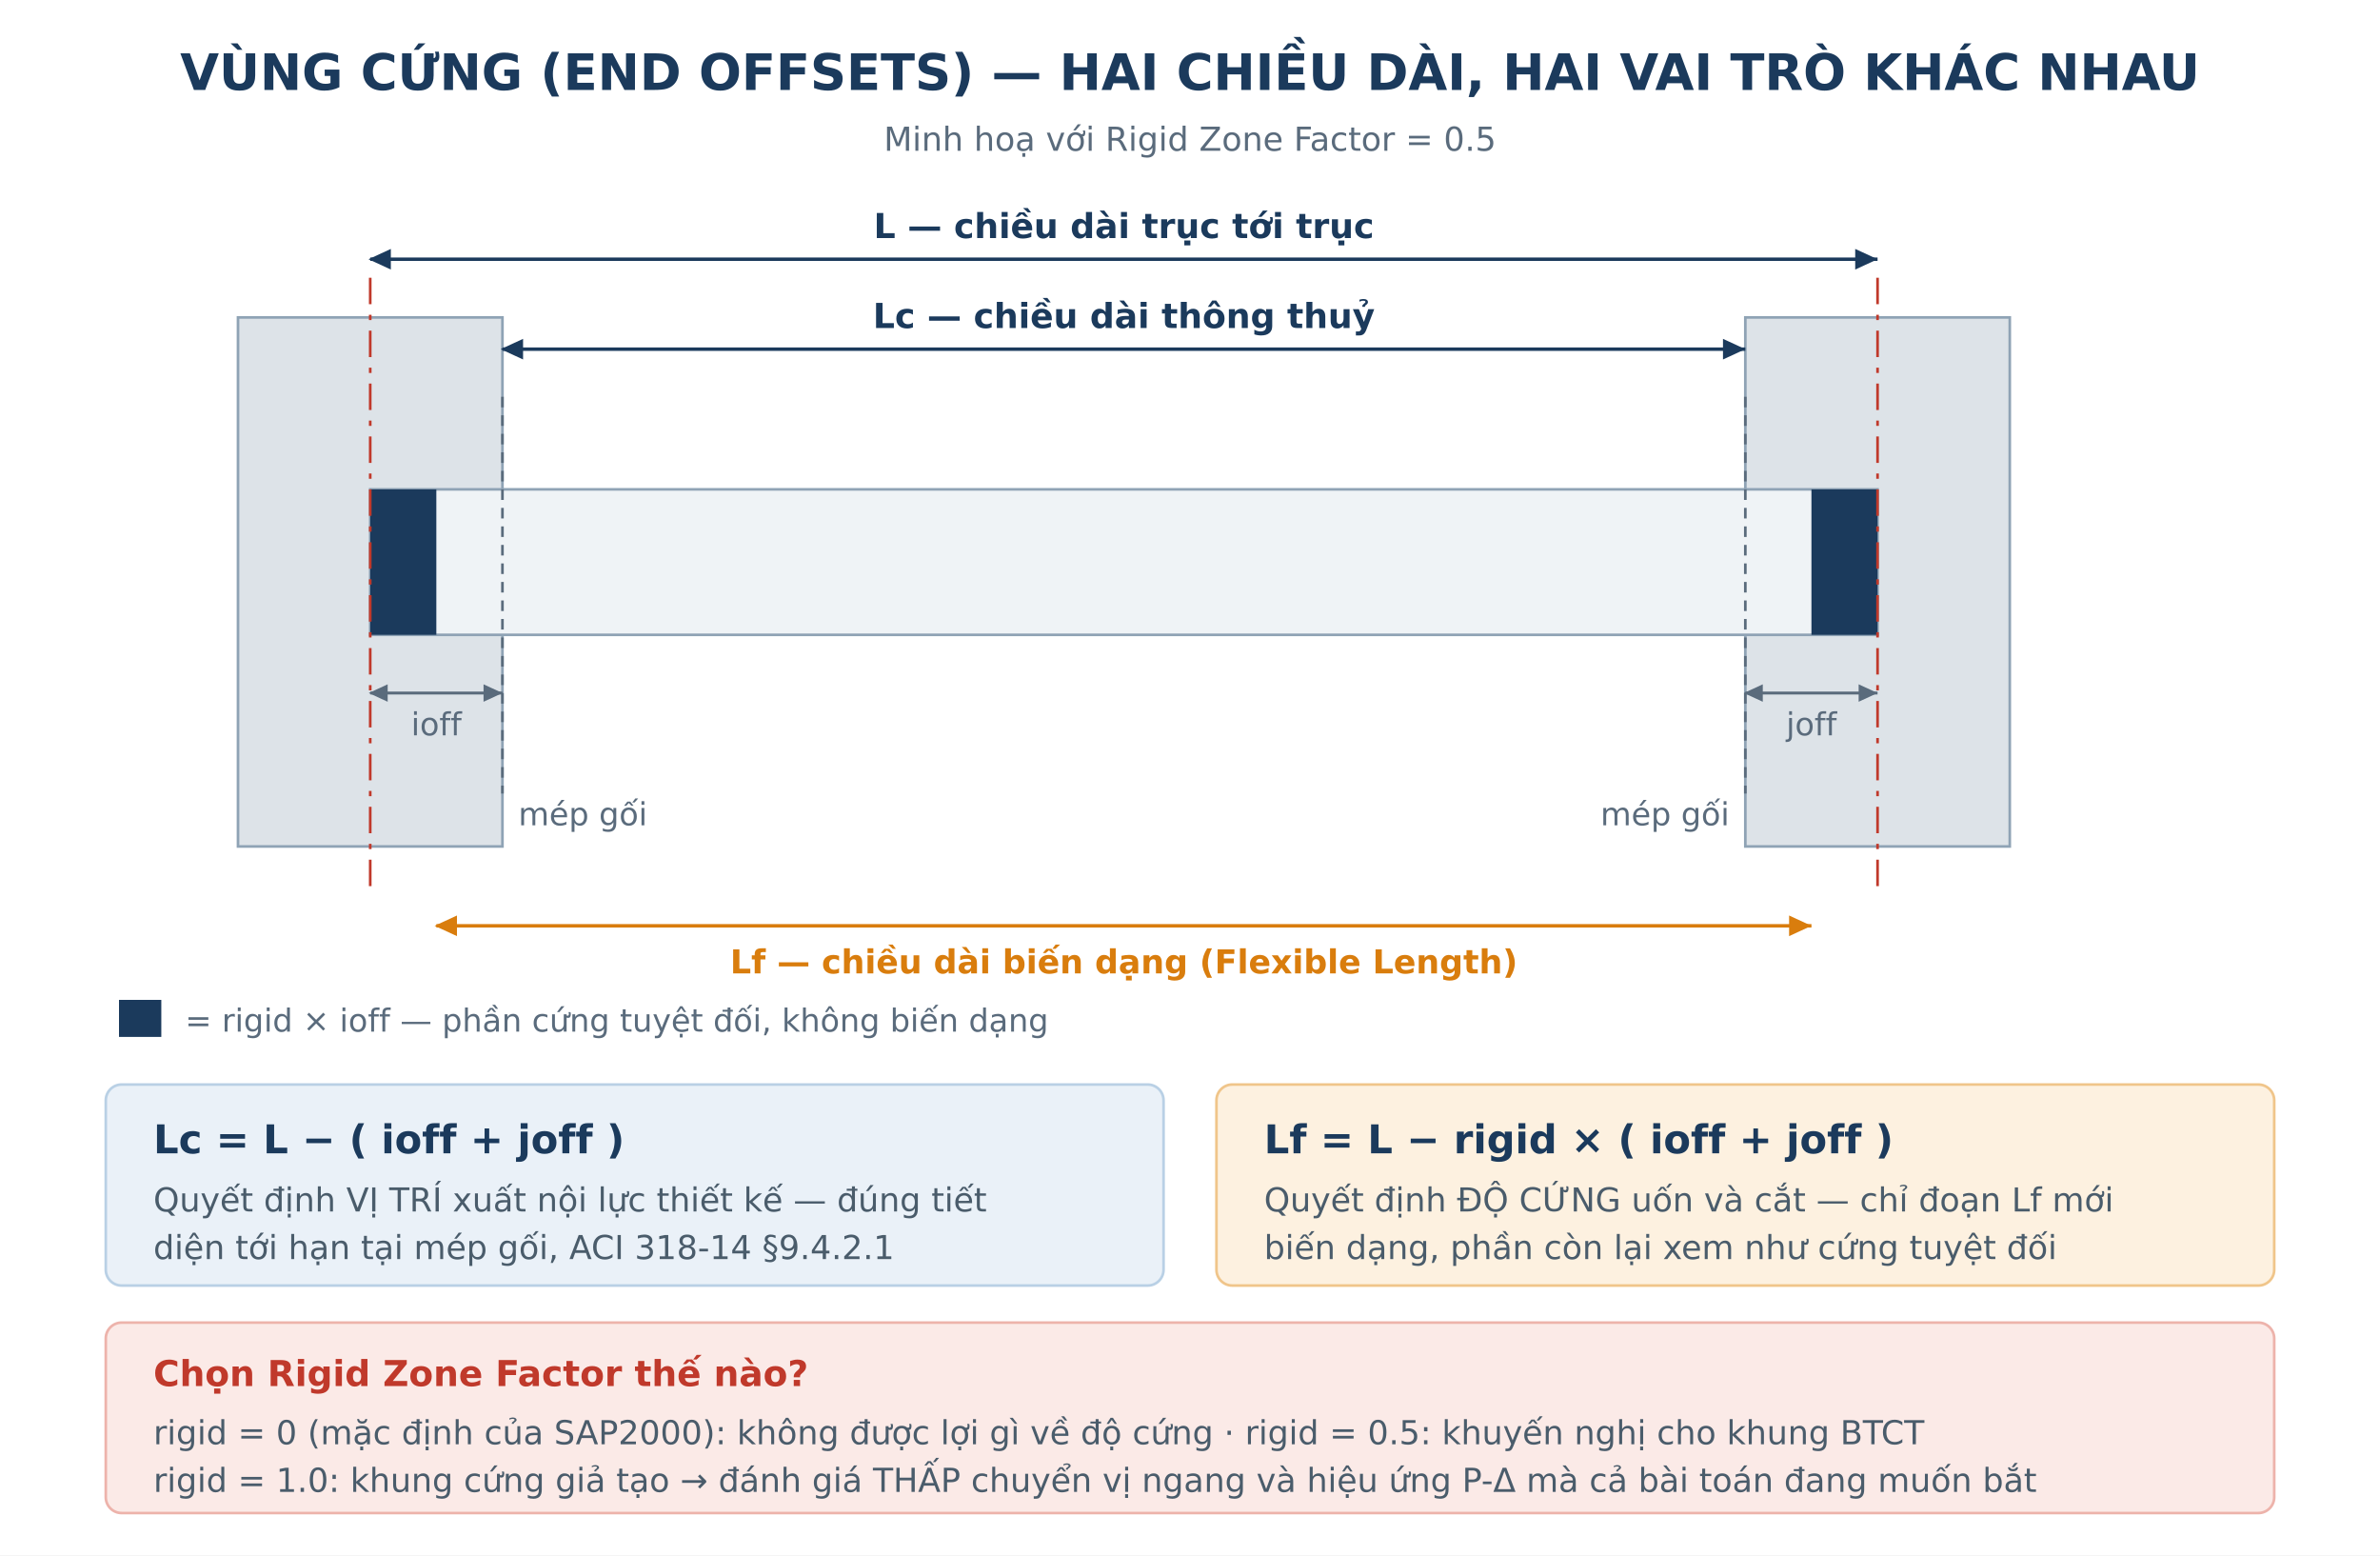
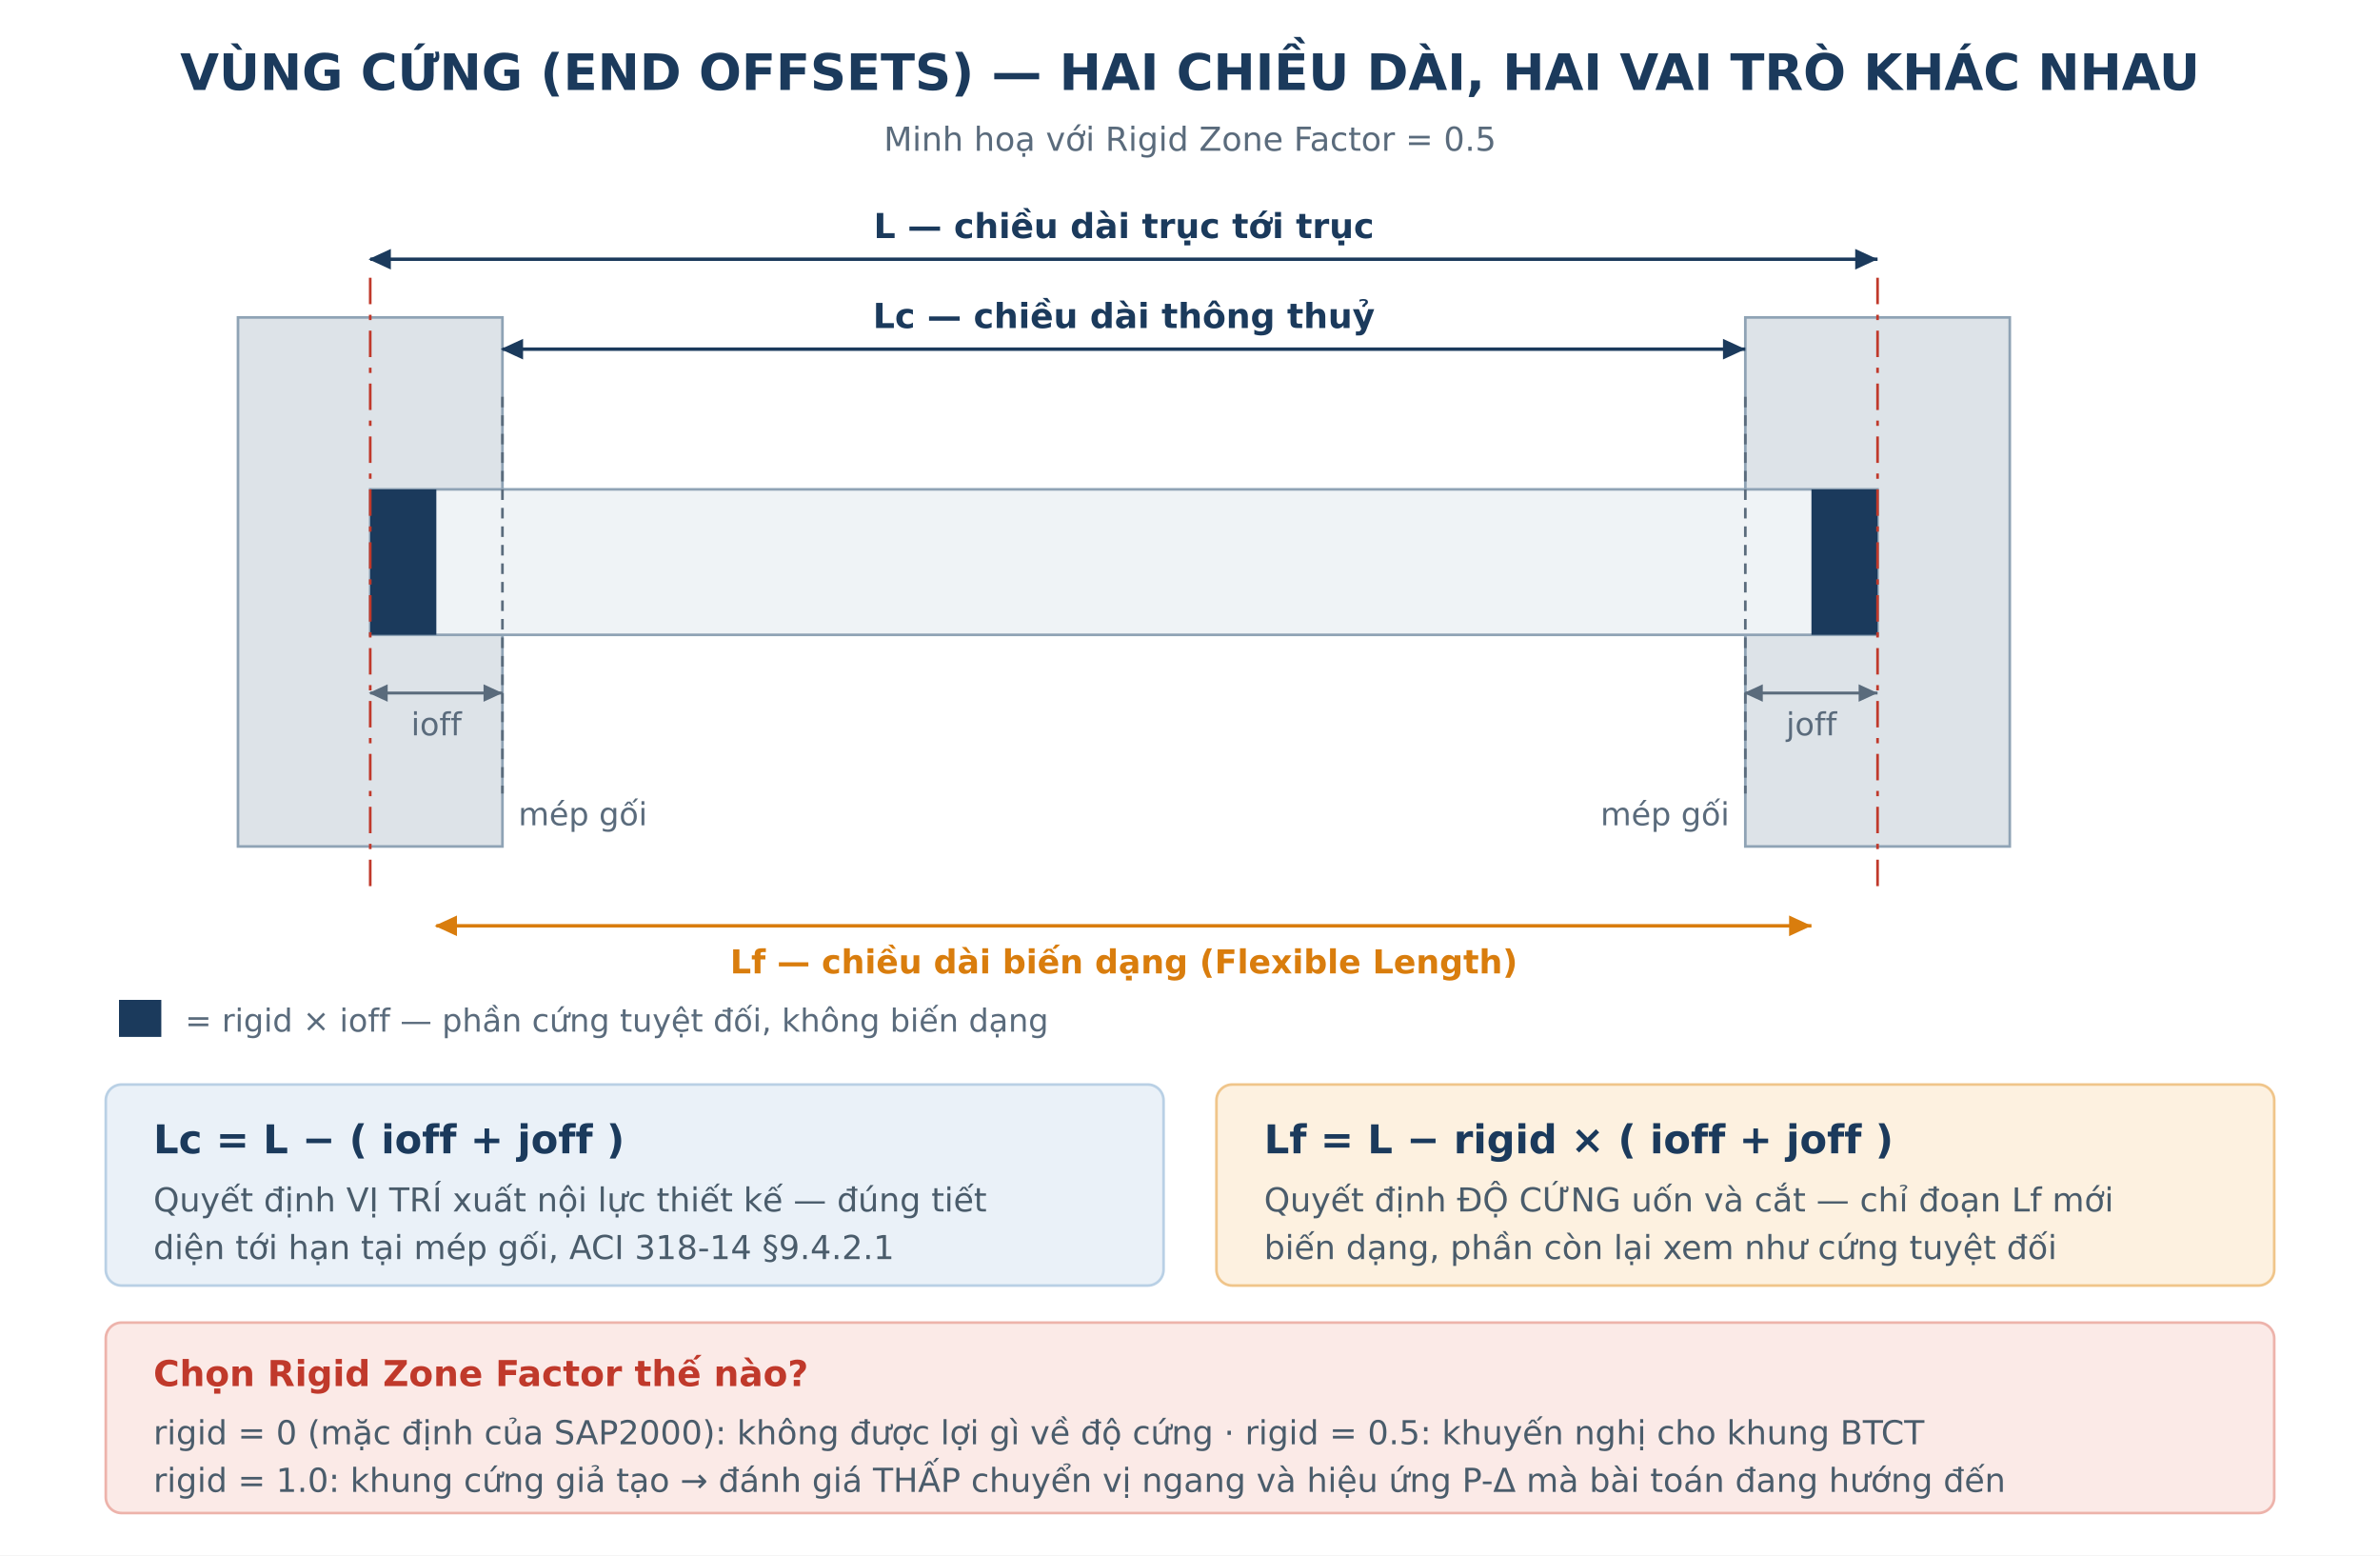
- <svg xmlns="http://www.w3.org/2000/svg" viewBox="0 0 900 588" width="900" height="588">
-   <style>
+ <svg xmlns="http://www.w3.org/2000/svg" viewBox="0 0 900 588" width="900" height="588" version="1.1" id="svg30">
+   <style id="style1">
    text { font-family: 'Segoe UI','DejaVu Sans',Arial,sans-serif; }
    .h1 { font-size:19px; font-weight:bold; fill:#1B3A5C; }
    .sub { font-size:12.5px; fill:#5A6B7C; }
    .dim { font-size:13px; font-weight:bold; fill:#1B3A5C; }
    .dimo { font-size:12.5px; font-weight:bold; fill:#D97D0D; }
    .lbl { font-size:12px; fill:#5A6B7C; }
    .ft { font-size:15px; font-weight:bold; fill:#1B3A5C; }
    .bd { font-size:12.5px; fill:#4A5C6B; }
  </style>
-   <defs>
+   <defs id="defs6">
    <marker id="a2" markerWidth="8" markerHeight="8" refX="6.5" refY="3" orient="auto">
-       <path d="M0,0 L6.5,3 L0,6 z" fill="#1B3A5C" />
+       <path d="M0,0 L6.5,3 L0,6 z" fill="#1B3A5C" id="path1" />
    </marker>
    <marker id="a2s" markerWidth="8" markerHeight="8" refX="0.5" refY="3" orient="auto">
-       <path d="M6.5,0 L0,3 L6.5,6 z" fill="#1B3A5C" />
+       <path d="M6.5,0 L0,3 L6.5,6 z" fill="#1B3A5C" id="path2" />
    </marker>
    <marker id="a4" markerWidth="8" markerHeight="8" refX="6.5" refY="3" orient="auto">
-       <path d="M0,0 L6.5,3 L0,6 z" fill="#5A6B7C" />
+       <path d="M0,0 L6.5,3 L0,6 z" fill="#5A6B7C" id="path3" />
    </marker>
    <marker id="a4s" markerWidth="8" markerHeight="8" refX="0.5" refY="3" orient="auto">
-       <path d="M6.5,0 L0,3 L6.5,6 z" fill="#5A6B7C" />
+       <path d="M6.5,0 L0,3 L6.5,6 z" fill="#5A6B7C" id="path4" />
    </marker>
    <marker id="a3" markerWidth="8" markerHeight="8" refX="6.5" refY="3" orient="auto">
-       <path d="M0,0 L6.5,3 L0,6 z" fill="#D97D0D" />
+       <path d="M0,0 L6.5,3 L0,6 z" fill="#D97D0D" id="path5" />
    </marker>
    <marker id="a3s" markerWidth="8" markerHeight="8" refX="0.5" refY="3" orient="auto">
-       <path d="M6.5,0 L0,3 L6.5,6 z" fill="#D97D0D" />
+       <path d="M6.5,0 L0,3 L6.5,6 z" fill="#D97D0D" id="path6" />
    </marker>
  </defs>
-   <rect x="0" y="0" width="900" height="588" fill="#FFFFFF" />
-   <text class="h1" x="450" y="34" text-anchor="middle">VÙNG CỨNG (END OFFSETS) — HAI CHIỀU DÀI, HAI VAI TRÒ KHÁC NHAU</text>
-   <text class="sub" x="450" y="57" text-anchor="middle">Minh hoạ với Rigid Zone Factor = 0.5</text>
-   <rect x="90" y="120" width="100" height="200" fill="#DDE3E8" stroke="#8FA3B5" />
-   <rect x="660" y="120" width="100" height="200" fill="#DDE3E8" stroke="#8FA3B5" />
-   <rect x="140" y="185" width="570" height="55" fill="#EFF3F6" stroke="#8FA3B5" />
-   <rect x="140" y="185" width="25" height="55" fill="#1B3A5C" />
-   <rect x="685" y="185" width="25" height="55" fill="#1B3A5C" />
-   <line x1="140" y1="105" x2="140" y2="335" stroke="#C0392B" stroke-width="1" stroke-dasharray="10 4 2 4" />
-   <line x1="710" y1="105" x2="710" y2="335" stroke="#C0392B" stroke-width="1" stroke-dasharray="10 4 2 4" />
-   <line x1="190" y1="150" x2="190" y2="300" stroke="#5A6B7C" stroke-width="1" stroke-dasharray="4 3" />
-   <line x1="660" y1="150" x2="660" y2="300" stroke="#5A6B7C" stroke-width="1" stroke-dasharray="4 3" />
-   <text class="lbl" x="196" y="312">mép gối</text>
-   <text class="lbl" x="654" y="312" text-anchor="end">mép gối</text>
-   <line x1="140" y1="98" x2="710" y2="98" stroke="#1B3A5C" stroke-width="1.3" marker-end="url(#a2)" marker-start="url(#a2s)" />
-   <text class="dim" x="425" y="90" text-anchor="middle">L — chiều dài trục tới trục</text>
-   <line x1="190" y1="132" x2="660" y2="132" stroke="#1B3A5C" stroke-width="1.3" marker-end="url(#a2)" marker-start="url(#a2s)" />
-   <text class="dim" x="425" y="124" text-anchor="middle">Lc — chiều dài thông thuỷ</text>
-   <line x1="140" y1="262" x2="190" y2="262" stroke="#5A6B7C" stroke-width="1.1" marker-end="url(#a4)" marker-start="url(#a4s)" />
-   <text class="lbl" x="165" y="278" text-anchor="middle">ioff</text>
-   <line x1="660" y1="262" x2="710" y2="262" stroke="#5A6B7C" stroke-width="1.1" marker-end="url(#a4)" marker-start="url(#a4s)" />
-   <text class="lbl" x="685" y="278" text-anchor="middle">joff</text>
-   <line x1="165" y1="350" x2="685" y2="350" stroke="#D97D0D" stroke-width="1.3" marker-end="url(#a3)" marker-start="url(#a3s)" />
-   <text class="dimo" x="425" y="368" text-anchor="middle">Lf — chiều dài biến dạng (Flexible Length)</text>
-   <rect x="45" y="378" width="16" height="14" fill="#1B3A5C" />
-   <text class="lbl" x="70" y="390">= rigid × ioff — phần cứng tuyệt đối, không biến dạng</text>
-   <rect x="40" y="410" width="400" height="76" rx="6" fill="#EAF1F8" stroke="#B9D0E5" />
-   <text class="ft" x="58" y="436">Lc = L − ( ioff + joff )</text>
-   <text class="bd" x="58" y="458">Quyết định VỊ TRÍ xuất nội lực thiết kế — đúng tiết</text>
-   <text class="bd" x="58" y="476">diện tới hạn tại mép gối, ACI 318-14 §9.4.2.1</text>
-   <rect x="460" y="410" width="400" height="76" rx="6" fill="#FDF1E0" stroke="#F0C58A" />
-   <text class="ft" x="478" y="436">Lf = L − rigid × ( ioff + joff )</text>
-   <text class="bd" x="478" y="458">Quyết định ĐỘ CỨNG uốn và cắt — chỉ đoạn Lf mới</text>
-   <text class="bd" x="478" y="476">biến dạng, phần còn lại xem như cứng tuyệt đối</text>
-   <rect x="40" y="500" width="820" height="72" rx="6" fill="#FBEAE7" stroke="#EDB3AB" />
-   <text class="bd" x="58" y="524" style="fill:#C0392B; font-weight:bold; font-size:13.5px;">Chọn Rigid Zone Factor thế nào?</text>
-   <text class="bd" x="58" y="546">rigid = 0 (mặc định của SAP2000): không được lợi gì về độ cứng · rigid = 0.5: khuyến nghị cho khung BTCT</text>
-   <text class="bd" x="58" y="564">rigid = 1.0: khung cứng giả tạo → đánh giá THẤP chuyển vị ngang và hiệu ứng P-Δ mà cả bài toán đang muốn bắt</text>
+   <rect x="0" y="0" width="900" height="588" fill="#FFFFFF" id="rect6" />
+   <text class="h1" x="450" y="34" text-anchor="middle" id="text6">VÙNG CỨNG (END OFFSETS) — HAI CHIỀU DÀI, HAI VAI TRÒ KHÁC NHAU</text>
+   <text class="sub" x="450" y="57" text-anchor="middle" id="text7">Minh hoạ với Rigid Zone Factor = 0.5</text>
+   <rect x="90" y="120" width="100" height="200" fill="#DDE3E8" stroke="#8FA3B5" id="rect7" />
+   <rect x="660" y="120" width="100" height="200" fill="#DDE3E8" stroke="#8FA3B5" id="rect8" />
+   <rect x="140" y="185" width="570" height="55" fill="#EFF3F6" stroke="#8FA3B5" id="rect9" />
+   <rect x="140" y="185" width="25" height="55" fill="#1B3A5C" id="rect10" />
+   <rect x="685" y="185" width="25" height="55" fill="#1B3A5C" id="rect11" />
+   <line x1="140" y1="105" x2="140" y2="335" stroke="#C0392B" stroke-width="1" stroke-dasharray="10 4 2 4" id="line11" />
+   <line x1="710" y1="105" x2="710" y2="335" stroke="#C0392B" stroke-width="1" stroke-dasharray="10 4 2 4" id="line12" />
+   <line x1="190" y1="150" x2="190" y2="300" stroke="#5A6B7C" stroke-width="1" stroke-dasharray="4 3" id="line13" />
+   <line x1="660" y1="150" x2="660" y2="300" stroke="#5A6B7C" stroke-width="1" stroke-dasharray="4 3" id="line14" />
+   <text class="lbl" x="196" y="312" id="text14">mép gối</text>
+   <text class="lbl" x="654" y="312" text-anchor="end" id="text15">mép gối</text>
+   <line x1="140" y1="98" x2="710" y2="98" stroke="#1B3A5C" stroke-width="1.3" marker-end="url(#a2)" marker-start="url(#a2s)" id="line15" />
+   <text class="dim" x="425" y="90" text-anchor="middle" id="text16">L — chiều dài trục tới trục</text>
+   <line x1="190" y1="132" x2="660" y2="132" stroke="#1B3A5C" stroke-width="1.3" marker-end="url(#a2)" marker-start="url(#a2s)" id="line16" />
+   <text class="dim" x="425" y="124" text-anchor="middle" id="text17">Lc — chiều dài thông thuỷ</text>
+   <line x1="140" y1="262" x2="190" y2="262" stroke="#5A6B7C" stroke-width="1.1" marker-end="url(#a4)" marker-start="url(#a4s)" id="line17" />
+   <text class="lbl" x="165" y="278" text-anchor="middle" id="text18">ioff</text>
+   <line x1="660" y1="262" x2="710" y2="262" stroke="#5A6B7C" stroke-width="1.1" marker-end="url(#a4)" marker-start="url(#a4s)" id="line18" />
+   <text class="lbl" x="685" y="278" text-anchor="middle" id="text19">joff</text>
+   <line x1="165" y1="350" x2="685" y2="350" stroke="#D97D0D" stroke-width="1.3" marker-end="url(#a3)" marker-start="url(#a3s)" id="line19" />
+   <text class="dimo" x="425" y="368" text-anchor="middle" id="text20">Lf — chiều dài biến dạng (Flexible Length)</text>
+   <rect x="45" y="378" width="16" height="14" fill="#1B3A5C" id="rect20" />
+   <text class="lbl" x="70" y="390" id="text21">= rigid × ioff — phần cứng tuyệt đối, không biến dạng</text>
+   <rect x="40" y="410" width="400" height="76" rx="6" fill="#EAF1F8" stroke="#B9D0E5" id="rect21" />
+   <text class="ft" x="58" y="436" id="text22">Lc = L − ( ioff + joff )</text>
+   <text class="bd" x="58" y="458" id="text23">Quyết định VỊ TRÍ xuất nội lực thiết kế — đúng tiết</text>
+   <text class="bd" x="58" y="476" id="text24">diện tới hạn tại mép gối, ACI 318-14 §9.4.2.1</text>
+   <rect x="460" y="410" width="400" height="76" rx="6" fill="#FDF1E0" stroke="#F0C58A" id="rect24" />
+   <text class="ft" x="478" y="436" id="text25">Lf = L − rigid × ( ioff + joff )</text>
+   <text class="bd" x="478" y="458" id="text26">Quyết định ĐỘ CỨNG uốn và cắt — chỉ đoạn Lf mới</text>
+   <text class="bd" x="478" y="476" id="text27">biến dạng, phần còn lại xem như cứng tuyệt đối</text>
+   <rect x="40" y="500" width="820" height="72" rx="6" fill="#FBEAE7" stroke="#EDB3AB" id="rect27" />
+   <text class="bd" x="58" y="524" style="fill:#C0392B; font-weight:bold; font-size:13.5px;" id="text28">Chọn Rigid Zone Factor thế nào?</text>
+   <text class="bd" x="58" y="546" id="text29">rigid = 0 (mặc định của SAP2000): không được lợi gì về độ cứng · rigid = 0.5: khuyến nghị cho khung BTCT</text>
+   <text class="bd" x="58" y="564" id="text30" style="white-space:pre;inline-size:693.13" xml:space="preserve">
+     <tspan x="58" y="564" id="tspan1">rigid = 1.0: khung cứng giả tạo → đánh giá THẤP chuyển vị ngang và hiệu ứng P-Δ mà bài toán đang hướng đến </tspan>
+   </text>
</svg>
